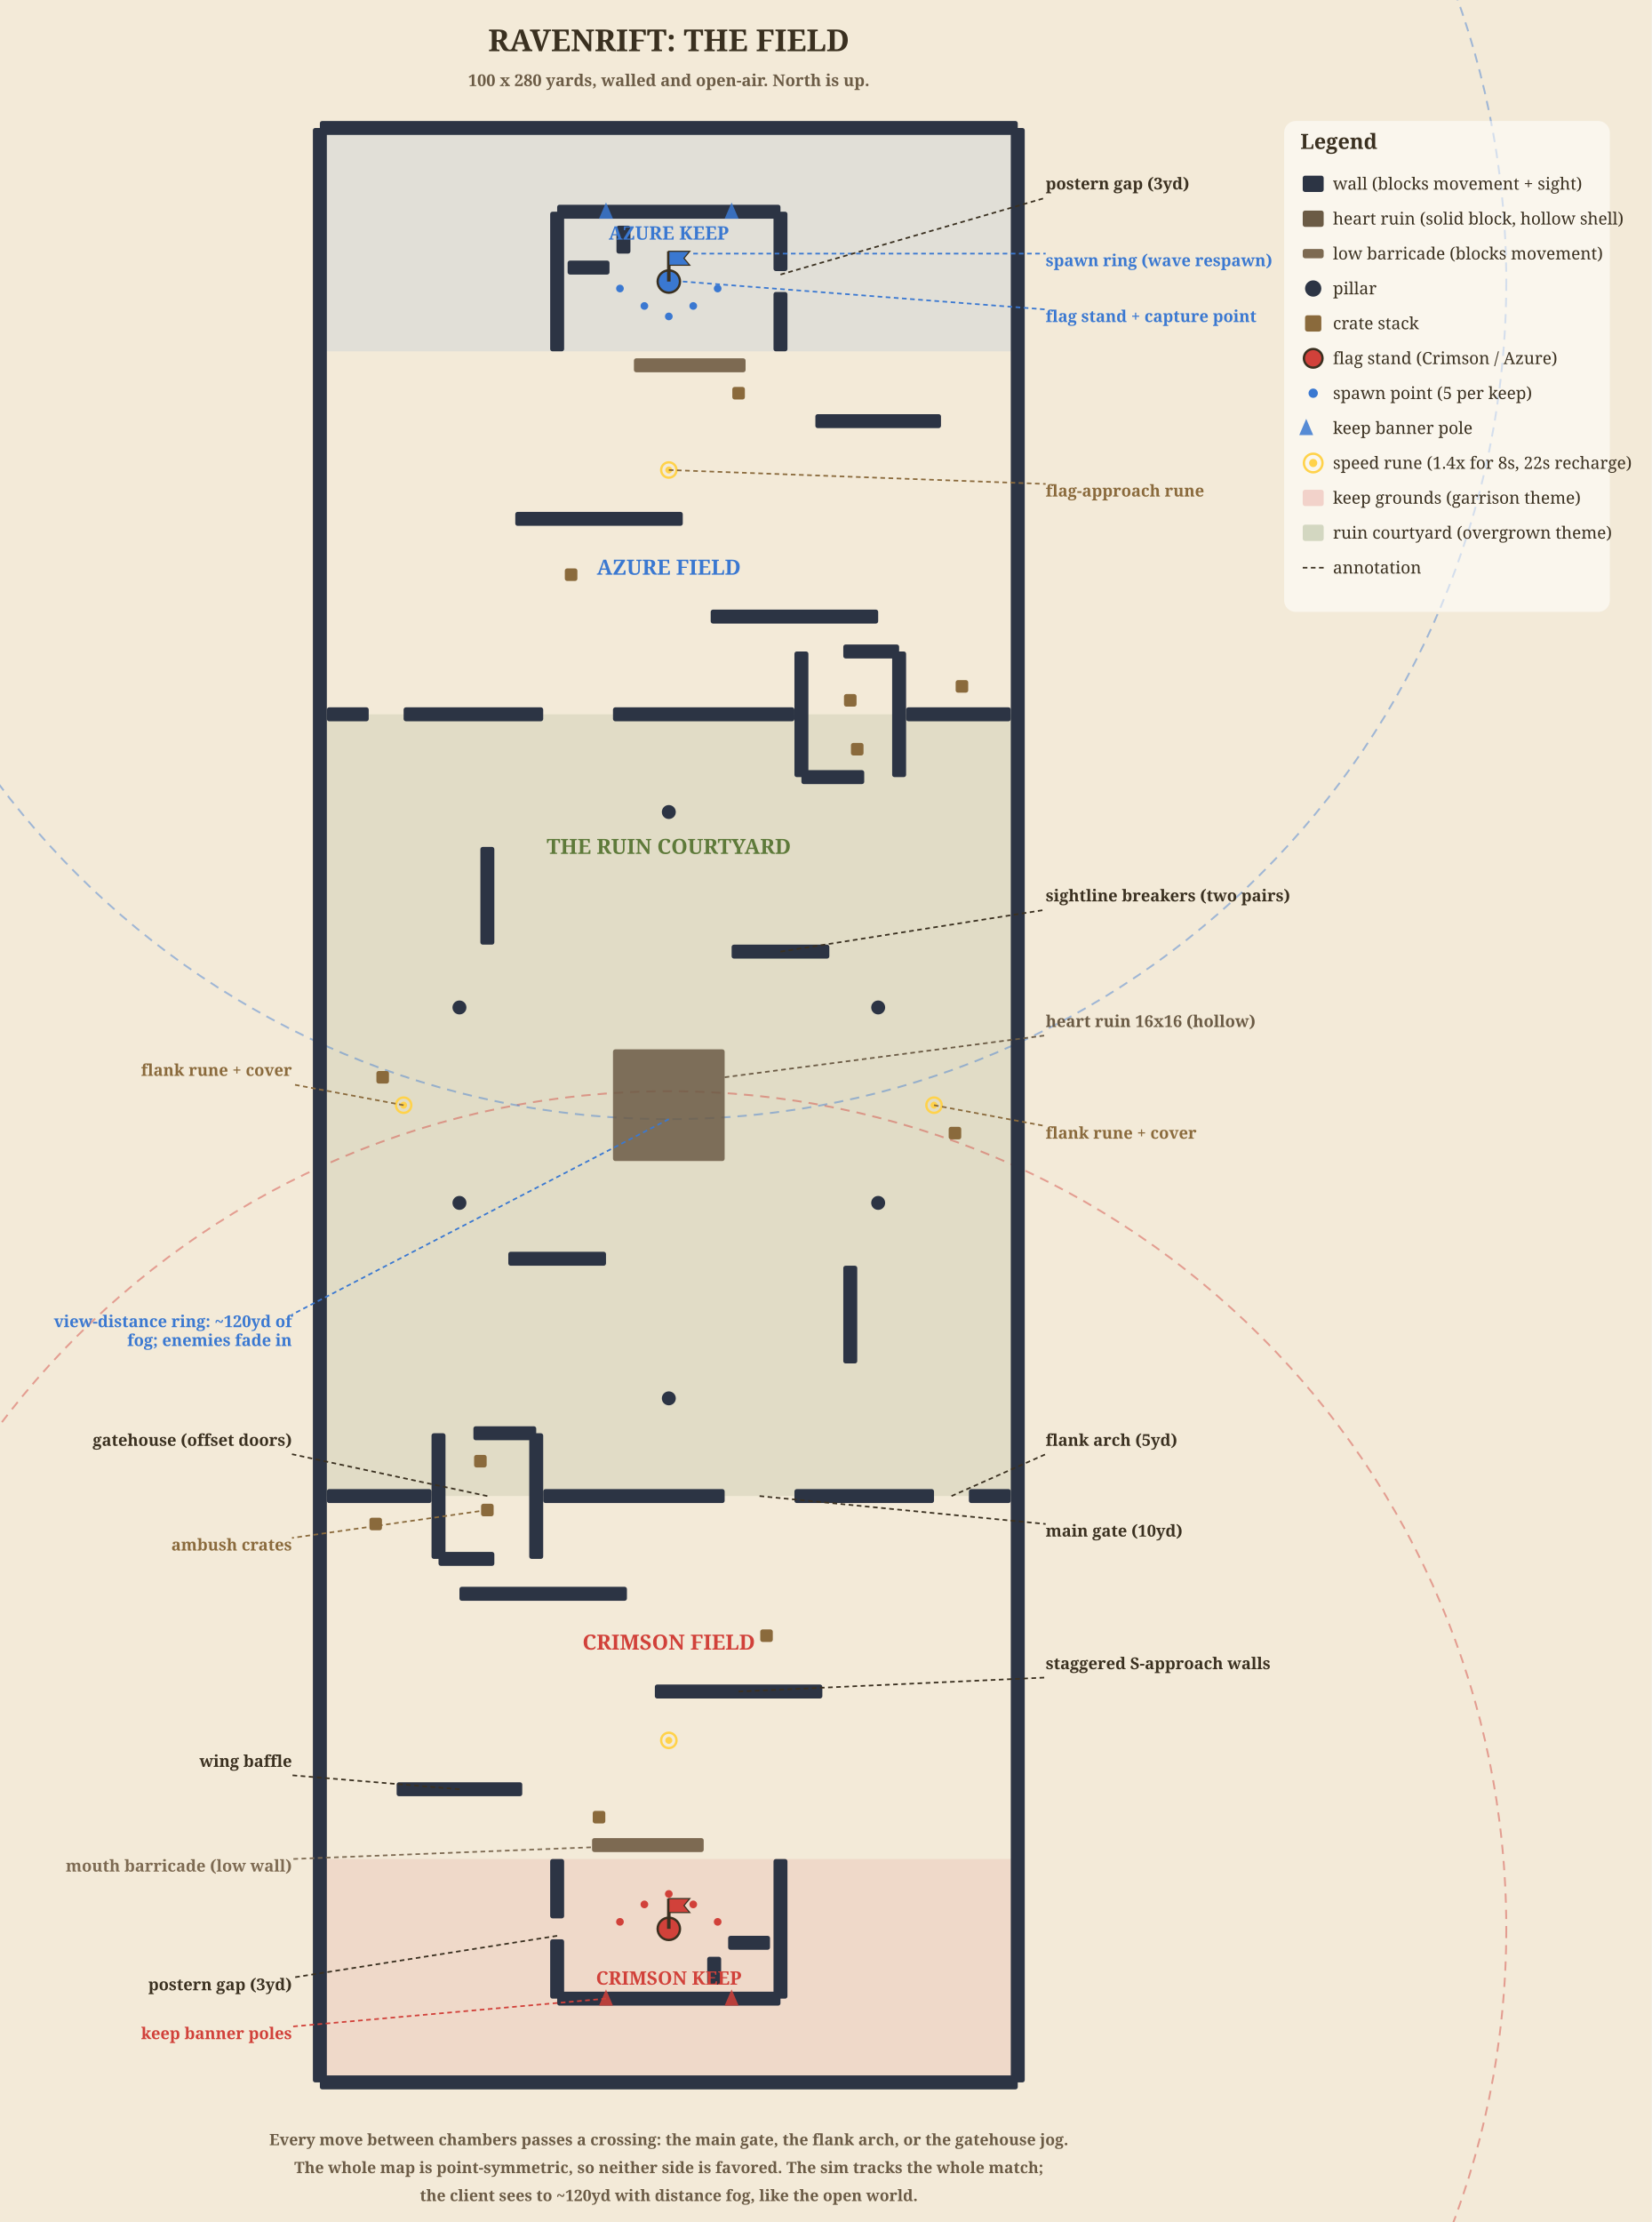
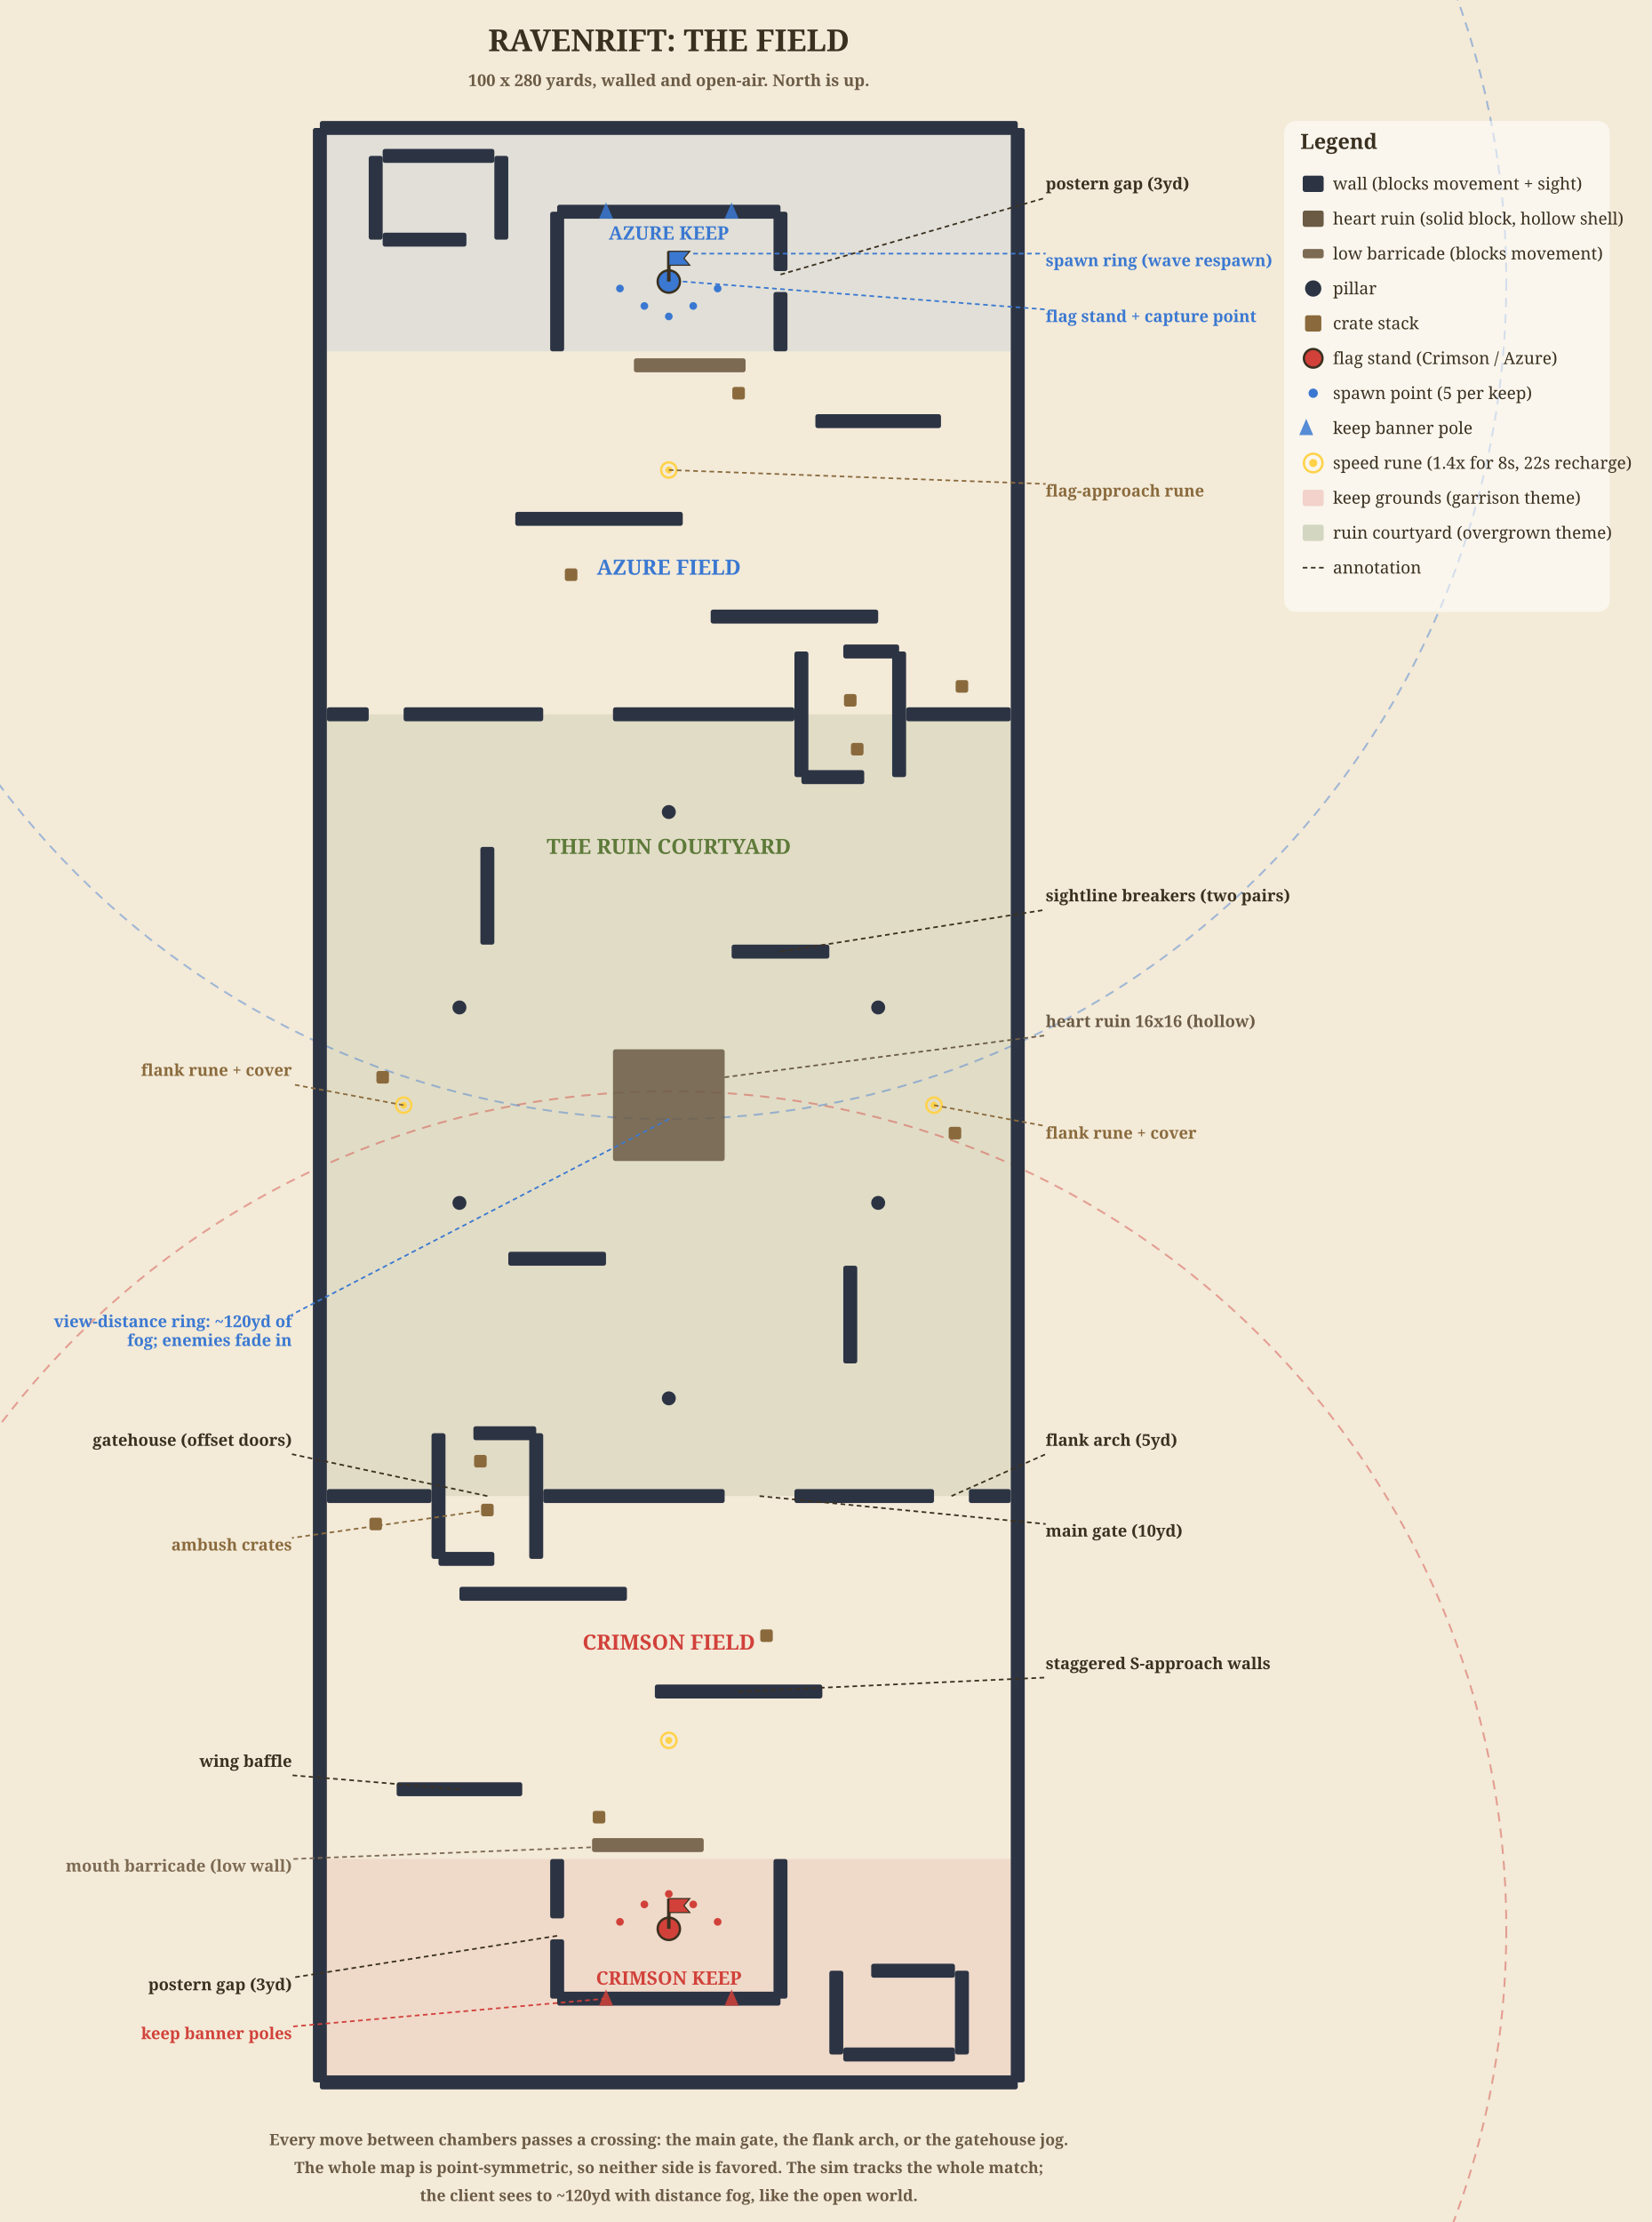
<svg xmlns="http://www.w3.org/2000/svg" width="1420" height="1910" viewBox="0 0 1420 1910">
  <rect width="1420" height="1910" fill="#f3ead8" />
  <rect x="275" y="1598" width="600" height="192" fill="#d1413a" opacity="0.1" />
  <rect x="275" y="110" width="600" height="192" fill="#3a78d1" opacity="0.1" />
  <rect x="275" y="614" width="600" height="672" fill="#5e7a3a" opacity="0.12" />
  <circle cx="575" cy="1658" r="720" fill="none" stroke="#d1413a" stroke-width="1.6" stroke-dasharray="8 6" opacity="0.45" />
  <circle cx="575" cy="242" r="720" fill="none" stroke="#3a78d1" stroke-width="1.6" stroke-dasharray="8 6" opacity="0.45" />
  <rect x="269" y="110" width="12" height="1680" fill="#2c3444" opacity="1" rx="2" />
  <rect x="869" y="110" width="12" height="1680" fill="#2c3444" opacity="1" rx="2" />
  <rect x="275" y="1784" width="600" height="12" fill="#2c3444" opacity="1" rx="2" />
  <rect x="275" y="104" width="600" height="12" fill="#2c3444" opacity="1" rx="2" />
  <rect x="479" y="1712" width="192" height="12" fill="#2c3444" opacity="1" rx="2" />
  <rect x="473" y="1667" width="12" height="51" fill="#2c3444" opacity="1" rx="2" />
  <rect x="473" y="1598" width="12" height="51" fill="#2c3444" opacity="1" rx="2" />
  <rect x="665" y="1598" width="12" height="120" fill="#2c3444" opacity="1" rx="2" />
  <rect x="479" y="176" width="192" height="12" fill="#2c3444" opacity="1" rx="2" />
  <rect x="473" y="182" width="12" height="120" fill="#2c3444" opacity="1" rx="2" />
  <rect x="665" y="251" width="12" height="51" fill="#2c3444" opacity="1" rx="2" />
  <rect x="665" y="182" width="12" height="51" fill="#2c3444" opacity="1" rx="2" />
  <rect x="527" y="902" width="96" height="96" fill="#6b5b45" opacity="0.85" rx="2" />
  <rect x="437" y="1076" width="84" height="12" fill="#2c3444" opacity="1" rx="2" />
  <rect x="629" y="812" width="84" height="12" fill="#2c3444" opacity="1" rx="2" />
  <rect x="725" y="1088" width="12" height="84" fill="#2c3444" opacity="1" rx="2" />
  <rect x="413" y="728" width="12" height="84" fill="#2c3444" opacity="1" rx="2" />
  <rect x="341" y="1532" width="108" height="12" fill="#2c3444" opacity="1" rx="2" />
  <rect x="701" y="356" width="108" height="12" fill="#2c3444" opacity="1" rx="2" />
  <rect x="563" y="1448" width="144" height="12" fill="#2c3444" opacity="1" rx="2" />
  <rect x="443" y="440" width="144" height="12" fill="#2c3444" opacity="1" rx="2" />
  <rect x="395" y="1364" width="144" height="12" fill="#2c3444" opacity="1" rx="2" />
  <rect x="611" y="524" width="144" height="12" fill="#2c3444" opacity="1" rx="2" />
  <rect x="281" y="1280" width="90" height="12" fill="#2c3444" opacity="1" rx="2" />
  <rect x="467" y="1280" width="156" height="12" fill="#2c3444" opacity="1" rx="2" />
  <rect x="683" y="1280" width="120" height="12" fill="#2c3444" opacity="1" rx="2" />
  <rect x="833" y="1280" width="36" height="12" fill="#2c3444" opacity="1" rx="2" />
  <rect x="779" y="608" width="90" height="12" fill="#2c3444" opacity="1" rx="2" />
  <rect x="527" y="608" width="156" height="12" fill="#2c3444" opacity="1" rx="2" />
  <rect x="347" y="608" width="120" height="12" fill="#2c3444" opacity="1" rx="2" />
  <rect x="281" y="608" width="36" height="12" fill="#2c3444" opacity="1" rx="2" />
  <rect x="371" y="1232" width="12" height="108" fill="#2c3444" opacity="1" rx="2" />
  <rect x="455" y="1232" width="12" height="108" fill="#2c3444" opacity="1" rx="2" />
  <rect x="377" y="1334" width="48" height="12" fill="#2c3444" opacity="1" rx="2" />
  <rect x="407" y="1226" width="54" height="12" fill="#2c3444" opacity="1" rx="2" />
  <rect x="767" y="560" width="12" height="108" fill="#2c3444" opacity="1" rx="2" />
  <rect x="683" y="560" width="12" height="108" fill="#2c3444" opacity="1" rx="2" />
  <rect x="725" y="554" width="48" height="12" fill="#2c3444" opacity="1" rx="2" />
  <rect x="689" y="662" width="54" height="12" fill="#2c3444" opacity="1" rx="2" />
  <rect x="509" y="1580" width="96" height="12" fill="#7d6a52" opacity="1" rx="2" />
  <rect x="545" y="308" width="96" height="12" fill="#7d6a52" opacity="1" rx="2" />
-   <rect x="608" y="1682" width="12" height="24" fill="#2c3444" opacity="1" rx="2" />
-   <rect x="626" y="1664" width="36" height="12" fill="#2c3444" opacity="1" rx="2" />
-   <rect x="530" y="194" width="12" height="24" fill="#2c3444" opacity="1" rx="2" />
-   <rect x="488" y="224" width="36" height="12" fill="#2c3444" opacity="1" rx="2" />
+   <rect x="713" y="1694" width="12" height="72" fill="#2c3444" opacity="1" rx="2" />
+   <rect x="821" y="1694" width="12" height="72" fill="#2c3444" opacity="1" rx="2" />
+   <rect x="725" y="1760" width="96" height="12" fill="#2c3444" opacity="1" rx="2" />
+   <rect x="749" y="1688" width="72" height="12" fill="#2c3444" opacity="1" rx="2" />
+   <rect x="425" y="134" width="12" height="72" fill="#2c3444" opacity="1" rx="2" />
+   <rect x="317" y="134" width="12" height="72" fill="#2c3444" opacity="1" rx="2" />
+   <rect x="329" y="128" width="96" height="12" fill="#2c3444" opacity="1" rx="2" />
+   <rect x="329" y="200" width="72" height="12" fill="#2c3444" opacity="1" rx="2" />
  <circle cx="395" cy="1034" r="6" fill="#2c3444" />
  <circle cx="755" cy="1034" r="6" fill="#2c3444" />
  <circle cx="575" cy="1202" r="6" fill="#2c3444" />
  <circle cx="755" cy="866" r="6" fill="#2c3444" />
  <circle cx="395" cy="866" r="6" fill="#2c3444" />
  <circle cx="575" cy="698" r="6" fill="#2c3444" />
  <rect x="509.6" y="1556.6" width="10.8" height="10.8" fill="#8a6a3c" opacity="1" rx="2" />
  <rect x="629.6" y="332.6" width="10.8" height="10.8" fill="#8a6a3c" opacity="1" rx="2" />
  <rect x="653.6" y="1400.6" width="10.8" height="10.8" fill="#8a6a3c" opacity="1" rx="2" />
  <rect x="485.6" y="488.6" width="10.8" height="10.8" fill="#8a6a3c" opacity="1" rx="2" />
  <rect x="317.6" y="1304.6" width="10.8" height="10.8" fill="#8a6a3c" opacity="1" rx="2" />
  <rect x="821.6" y="584.6" width="10.8" height="10.8" fill="#8a6a3c" opacity="1" rx="2" />
  <rect x="815.6" y="968.6" width="10.8" height="10.8" fill="#8a6a3c" opacity="1" rx="2" />
  <rect x="323.6" y="920.6" width="10.8" height="10.8" fill="#8a6a3c" opacity="1" rx="2" />
  <rect x="413.6" y="1292.6" width="10.8" height="10.8" fill="#8a6a3c" opacity="1" rx="2" />
  <rect x="725.6" y="596.6" width="10.8" height="10.8" fill="#8a6a3c" opacity="1" rx="2" />
  <rect x="407.6" y="1250.6" width="10.8" height="10.8" fill="#8a6a3c" opacity="1" rx="2" />
  <rect x="731.6" y="638.6" width="10.8" height="10.8" fill="#8a6a3c" opacity="1" rx="2" />
  <circle cx="575" cy="1658" r="9.6" fill="#d1413a" stroke="#3a3020" stroke-width="2" />
  <line x1="575" y1="1658" x2="575" y2="1632" stroke="#3a3020" stroke-width="3" />
  <path d="M 575 1632 h 18 l -5 6 5 6 h -18 z" fill="#d1413a" stroke="#3a3020" stroke-width="1" />
  <circle cx="533" cy="1652" r="3.3" fill="#d1413a" />
  <circle cx="575" cy="1628" r="3.3" fill="#d1413a" />
  <circle cx="617" cy="1652" r="3.3" fill="#d1413a" />
  <circle cx="554" cy="1637" r="3.3" fill="#d1413a" />
  <circle cx="596" cy="1637" r="3.3" fill="#d1413a" />
  <path d="M 521 1710 l 6 14 h -12 z" fill="#d1413a" opacity="0.85" />
  <path d="M 629 1710 l 6 14 h -12 z" fill="#d1413a" opacity="0.85" />
  <circle cx="575" cy="242" r="9.6" fill="#3a78d1" stroke="#3a3020" stroke-width="2" />
  <line x1="575" y1="242" x2="575" y2="216" stroke="#3a3020" stroke-width="3" />
  <path d="M 575 216 h 18 l -5 6 5 6 h -18 z" fill="#3a78d1" stroke="#3a3020" stroke-width="1" />
  <circle cx="617" cy="248" r="3.3" fill="#3a78d1" />
  <circle cx="575" cy="272" r="3.3" fill="#3a78d1" />
  <circle cx="533" cy="248" r="3.3" fill="#3a78d1" />
  <circle cx="596" cy="263" r="3.3" fill="#3a78d1" />
  <circle cx="554" cy="263" r="3.3" fill="#3a78d1" />
  <path d="M 521 174 l 6 14 h -12 z" fill="#3a78d1" opacity="0.85" />
  <path d="M 629 174 l 6 14 h -12 z" fill="#3a78d1" opacity="0.85" />
  <circle cx="575" cy="1496" r="6.6" fill="none" stroke="#ffd24a" stroke-width="2" />
  <circle cx="575" cy="1496" r="3" fill="#ffd24a" />
  <circle cx="575" cy="404" r="6.6" fill="none" stroke="#ffd24a" stroke-width="2" />
  <circle cx="575" cy="404" r="3" fill="#ffd24a" />
  <circle cx="347" cy="950" r="6.6" fill="none" stroke="#ffd24a" stroke-width="2" />
  <circle cx="347" cy="950" r="3" fill="#ffd24a" />
  <circle cx="803" cy="950" r="6.6" fill="none" stroke="#ffd24a" stroke-width="2" />
  <circle cx="803" cy="950" r="3" fill="#ffd24a" />
  <text x="575" y="44" font-size="26" fill="#3a3020" text-anchor="middle" font-weight="600" font-family="Georgia, serif">RAVENRIFT: THE FIELD</text>
  <text x="575" y="74" font-size="14" fill="#6b5b45" text-anchor="middle" font-weight="600" font-family="Georgia, serif">100 x 280 yards, walled and open-air. North is up.</text>
  <text x="575" y="206" font-size="16" fill="#3a78d1" text-anchor="middle" font-weight="600" font-family="Georgia, serif">AZURE KEEP</text>
  <text x="575" y="1706" font-size="16" fill="#d1413a" text-anchor="middle" font-weight="600" font-family="Georgia, serif">CRIMSON KEEP</text>
  <text x="575" y="494" font-size="18" fill="#3a78d1" text-anchor="middle" font-weight="700" font-family="Georgia, serif">AZURE FIELD</text>
  <text x="575" y="1418" font-size="18" fill="#d1413a" text-anchor="middle" font-weight="700" font-family="Georgia, serif">CRIMSON FIELD</text>
  <text x="575" y="734" font-size="18" fill="#5e7a3a" text-anchor="middle" font-weight="700" font-family="Georgia, serif">THE RUIN COURTYARD</text>
  <line x1="587" y1="242" x2="899" y2="266" stroke="#3a78d1" stroke-width="1.4" stroke-dasharray="4 3" />
  <text x="899" y="276.8" font-size="14" fill="#3a78d1" text-anchor="start" font-weight="600" font-family="Georgia, serif">flag stand + capture point</text>
  <line x1="596" y1="218" x2="899" y2="218" stroke="#3a78d1" stroke-width="1.4" stroke-dasharray="4 3" />
  <text x="899" y="228.8" font-size="14" fill="#3a78d1" text-anchor="start" font-weight="600" font-family="Georgia, serif">spawn ring (wave respawn)</text>
  <line x1="671" y1="236" x2="899" y2="170" stroke="#3a3020" stroke-width="1.4" stroke-dasharray="4 3" />
  <text x="899" y="162.8" font-size="14" fill="#3a3020" text-anchor="start" font-weight="600" font-family="Georgia, serif">postern gap (3yd)</text>
  <line x1="479" y1="1664" x2="251" y2="1700" stroke="#3a3020" stroke-width="1.4" stroke-dasharray="4 3" />
  <text x="251" y="1710.8" font-size="14" fill="#3a3020" text-anchor="end" font-weight="600" font-family="Georgia, serif">postern gap (3yd)</text>
  <line x1="575" y1="404" x2="899" y2="416" stroke="#8a6a3c" stroke-width="1.4" stroke-dasharray="4 3" />
  <text x="899" y="426.8" font-size="14" fill="#8a6a3c" text-anchor="start" font-weight="600" font-family="Georgia, serif">flag-approach rune</text>
  <line x1="803" y1="950" x2="899" y2="968" stroke="#8a6a3c" stroke-width="1.4" stroke-dasharray="4 3" />
  <text x="899" y="978.8" font-size="14" fill="#8a6a3c" text-anchor="start" font-weight="600" font-family="Georgia, serif">flank rune + cover</text>
  <line x1="347" y1="950" x2="251" y2="932" stroke="#8a6a3c" stroke-width="1.4" stroke-dasharray="4 3" />
  <text x="251" y="924.8" font-size="14" fill="#8a6a3c" text-anchor="end" font-weight="600" font-family="Georgia, serif">flank rune + cover</text>
  <line x1="623" y1="926" x2="899" y2="890" stroke="#6b5b45" stroke-width="1.4" stroke-dasharray="4 3" />
  <text x="899" y="882.8" font-size="14" fill="#6b5b45" text-anchor="start" font-weight="600" font-family="Georgia, serif">heart ruin 16x16 (hollow)</text>
  <line x1="671" y1="818" x2="899" y2="782" stroke="#3a3020" stroke-width="1.4" stroke-dasharray="4 3" />
  <text x="899" y="774.8" font-size="14" fill="#3a3020" text-anchor="start" font-weight="600" font-family="Georgia, serif">sightline breakers (two pairs)</text>
  <line x1="653" y1="1286" x2="899" y2="1310" stroke="#3a3020" stroke-width="1.4" stroke-dasharray="4 3" />
  <text x="899" y="1320.8" font-size="14" fill="#3a3020" text-anchor="start" font-weight="600" font-family="Georgia, serif">main gate (10yd)</text>
  <line x1="818" y1="1286" x2="899" y2="1250" stroke="#3a3020" stroke-width="1.4" stroke-dasharray="4 3" />
  <text x="899" y="1242.8" font-size="14" fill="#3a3020" text-anchor="start" font-weight="600" font-family="Georgia, serif">flank arch (5yd)</text>
  <line x1="419" y1="1286" x2="251" y2="1250" stroke="#3a3020" stroke-width="1.4" stroke-dasharray="4 3" />
  <text x="251" y="1242.8" font-size="14" fill="#3a3020" text-anchor="end" font-weight="600" font-family="Georgia, serif">gatehouse (offset doors)</text>
  <line x1="419" y1="1298" x2="251" y2="1322" stroke="#8a6a3c" stroke-width="1.4" stroke-dasharray="4 3" />
  <text x="251" y="1332.8" font-size="14" fill="#8a6a3c" text-anchor="end" font-weight="600" font-family="Georgia, serif">ambush crates</text>
  <line x1="395" y1="1538" x2="251" y2="1526" stroke="#3a3020" stroke-width="1.4" stroke-dasharray="4 3" />
  <text x="251" y="1518.8" font-size="14" fill="#3a3020" text-anchor="end" font-weight="600" font-family="Georgia, serif">wing baffle</text>
  <line x1="635" y1="1454" x2="899" y2="1442" stroke="#3a3020" stroke-width="1.4" stroke-dasharray="4 3" />
  <text x="899" y="1434.8" font-size="14" fill="#3a3020" text-anchor="start" font-weight="600" font-family="Georgia, serif">staggered S-approach walls</text>
  <line x1="557" y1="1586" x2="251" y2="1598" stroke="#7d6a52" stroke-width="1.4" stroke-dasharray="4 3" />
  <text x="251" y="1608.8" font-size="14" fill="#7d6a52" text-anchor="end" font-weight="600" font-family="Georgia, serif">mouth barricade (low wall)</text>
  <line x1="521" y1="1718" x2="251" y2="1742" stroke="#d1413a" stroke-width="1.4" stroke-dasharray="4 3" />
  <text x="251" y="1752.8" font-size="14" fill="#d1413a" text-anchor="end" font-weight="600" font-family="Georgia, serif">keep banner poles</text>
  <line x1="575" y1="962" x2="251" y2="1130" stroke="#3a78d1" stroke-width="1.4" stroke-dasharray="4 3" />
  <text x="251" y="1140.8" font-size="14" fill="#3a78d1" text-anchor="end" font-weight="600" font-family="Georgia, serif">view-distance ring: ~120yd of</text>
  <text x="251" y="1157" font-size="14" fill="#3a78d1" text-anchor="end" font-weight="600" font-family="Georgia, serif">fog; enemies fade in</text>
  <text x="575" y="1844" font-size="13.5" fill="#6b5b45" text-anchor="middle" font-weight="600" font-family="Georgia, serif">Every move between chambers passes a crossing: the main gate, the flank arch, or the gatehouse jog.</text>
  <text x="575" y="1868" font-size="13.5" fill="#6b5b45" text-anchor="middle" font-weight="600" font-family="Georgia, serif">The whole map is point-symmetric, so neither side is favored. The sim tracks the whole match;</text>
  <text x="575" y="1892" font-size="13.5" fill="#6b5b45" text-anchor="middle" font-weight="600" font-family="Georgia, serif">the client sees to ~120yd with distance fog, like the open world.</text>
  <rect x="1104" y="104" width="280" height="422" fill="#fff" opacity="0.55" rx="10" />
  <text x="1118" y="128" font-size="18" font-weight="700" fill="#3a3020" font-family="Georgia, serif">Legend</text>
  <rect x="1120" y="151" width="18" height="14" fill="#2c3444" rx="2" />
  <text x="1146" y="163" font-size="14.5" fill="#3a3020" font-family="Georgia, serif">wall (blocks movement + sight)</text>
  <rect x="1120" y="181" width="18" height="14" fill="#6b5b45" rx="2" />
  <text x="1146" y="193" font-size="14.5" fill="#3a3020" font-family="Georgia, serif">heart ruin (solid block, hollow shell)</text>
  <rect x="1120" y="214" width="18" height="8" fill="#7d6a52" rx="2" />
  <text x="1146" y="223" font-size="14.5" fill="#3a3020" font-family="Georgia, serif">low barricade (blocks movement)</text>
  <circle cx="1129" cy="248" r="7" fill="#2c3444" />
  <text x="1146" y="253" font-size="14.5" fill="#3a3020" font-family="Georgia, serif">pillar</text>
  <rect x="1122" y="271" width="14" height="14" fill="#8a6a3c" rx="2" />
  <text x="1146" y="283" font-size="14.5" fill="#3a3020" font-family="Georgia, serif">crate stack</text>
  <circle cx="1129" cy="308" r="8" fill="#d1413a" stroke="#3a3020" stroke-width="2" />
  <text x="1146" y="313" font-size="14.5" fill="#3a3020" font-family="Georgia, serif">flag stand (Crimson / Azure)</text>
  <circle cx="1129" cy="338" r="4" fill="#3a78d1" />
  <text x="1146" y="343" font-size="14.5" fill="#3a3020" font-family="Georgia, serif">spawn point (5 per keep)</text>
  <path d="M 1123 360 l 6 14 h -12 z" fill="#3a78d1" opacity="0.85" />
  <text x="1146" y="373" font-size="14.5" fill="#3a3020" font-family="Georgia, serif">keep banner pole</text>
  <g>
    <circle cx="1129" cy="398" r="8" fill="none" stroke="#ffd24a" stroke-width="2" />
    <circle cx="1129" cy="398" r="3.5" fill="#ffd24a" />
  </g>
  <text x="1146" y="403" font-size="14.5" fill="#3a3020" font-family="Georgia, serif">speed rune (1.4x for 8s, 22s recharge)</text>
  <rect x="1120" y="421" width="18" height="14" fill="#d1413a" opacity="0.2" rx="2" />
  <text x="1146" y="433" font-size="14.5" fill="#3a3020" font-family="Georgia, serif">keep grounds (garrison theme)</text>
  <rect x="1120" y="451" width="18" height="14" fill="#5e7a3a" opacity="0.25" rx="2" />
  <text x="1146" y="463" font-size="14.5" fill="#3a3020" font-family="Georgia, serif">ruin courtyard (overgrown theme)</text>
  <line x1="1120" y1="488" x2="1138" y2="488" stroke="#3a3020" stroke-width="1.4" stroke-dasharray="4 3" />
  <text x="1146" y="493" font-size="14.5" fill="#3a3020" font-family="Georgia, serif">annotation</text>
</svg>
